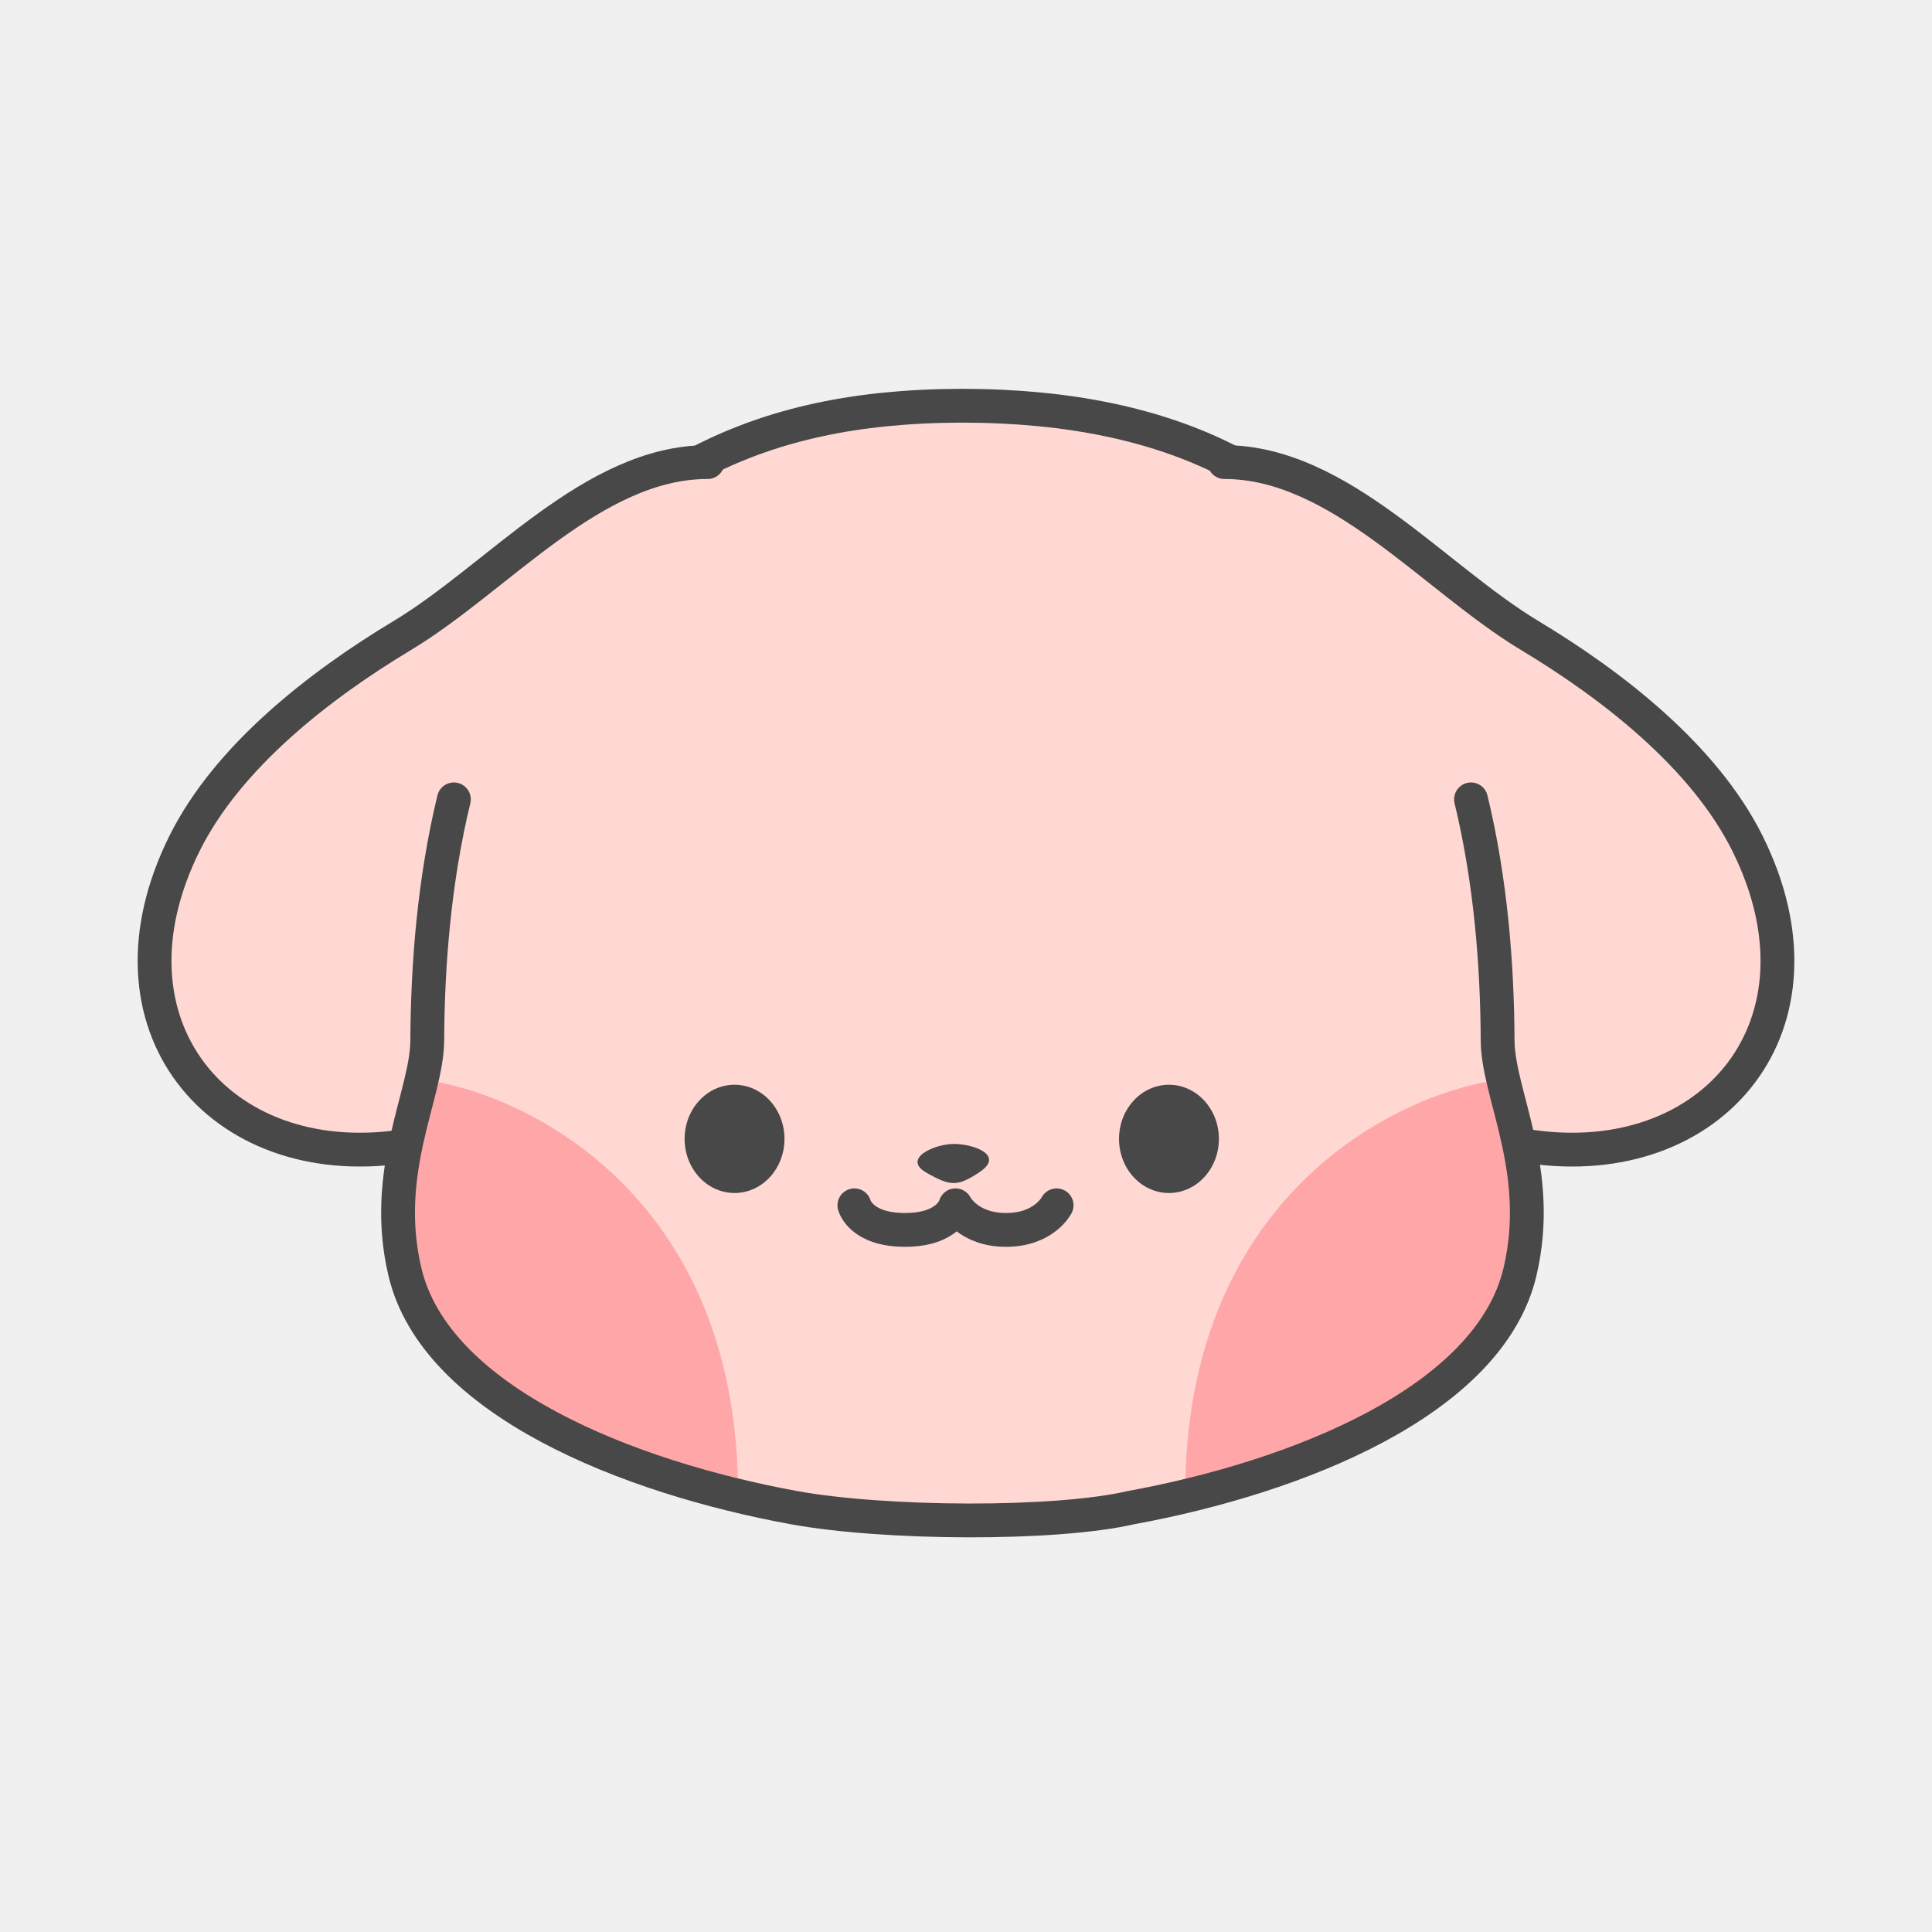
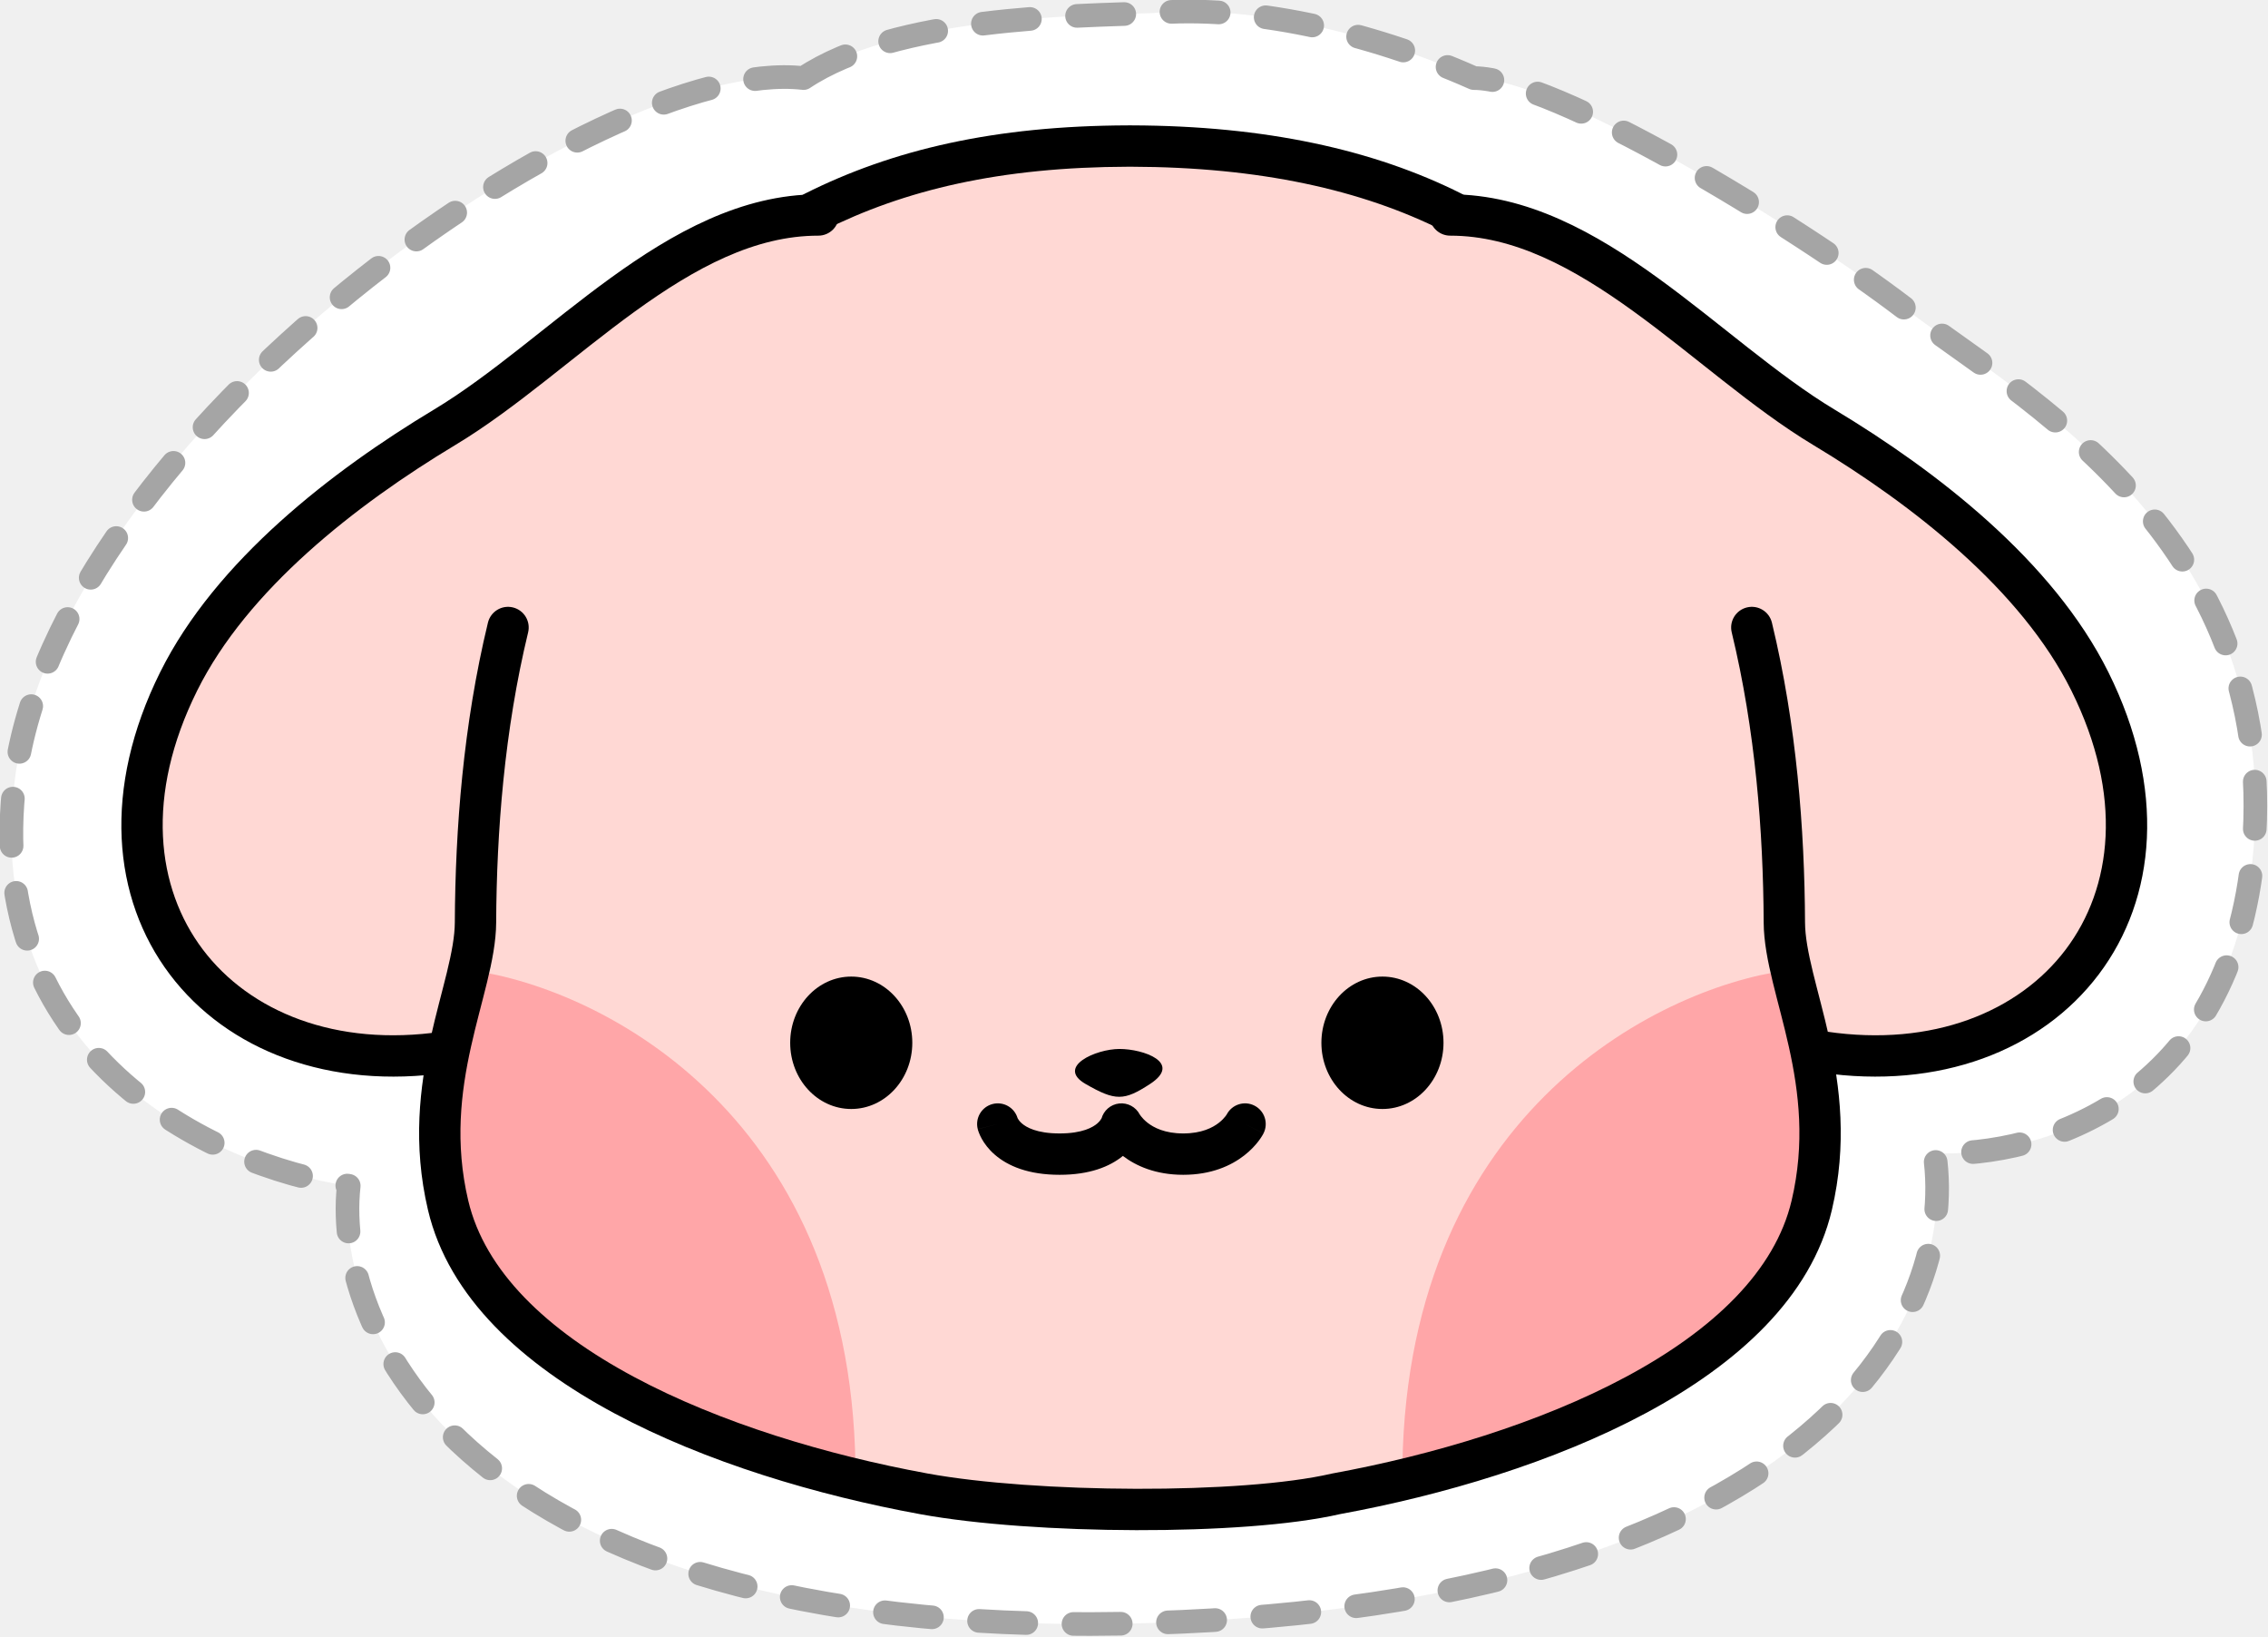
- <svg xmlns="http://www.w3.org/2000/svg" width="400" height="400" viewBox="0 0 400 400" fill="none">
-   <path d="M199.467 84.002C294.18 84.221 309.808 161.111 310.066 215.418C310.12 226.608 319.62 242.415 314.703 263.299C305.967 300.408 232.711 316.376 199.264 315.26C165.818 316.377 92.561 300.408 83.825 263.299C78.908 242.415 88.408 226.608 88.461 215.418C88.72 161.111 104.348 84.221 199.061 84.002V84C199.128 84 199.196 84.001 199.263 84.001C199.331 84.001 199.399 84 199.467 84V84.002Z" fill="#FFD8D4" />
-   <path d="M83.248 237.37C45.293 242.937 19.578 212.067 38.207 174.617C47.159 156.621 66.204 141.847 83.248 131.601C103.174 119.623 122.722 95.67 146.507 95.67L83.248 237.37Z" fill="#FFD8D4" />
-   <path d="M316.752 237.37C354.707 242.937 380.422 212.067 361.793 174.617C352.841 156.621 333.796 141.847 316.752 131.601C296.826 119.623 277.278 95.67 253.493 95.67L316.752 237.37Z" fill="#FFD8D4" />
-   <path d="M199.468 84.002C294.18 84.221 309.809 161.111 310.067 215.418C310.121 226.609 319.621 242.415 314.704 263.299C305.968 300.408 232.711 316.377 199.265 315.26C165.818 316.377 92.562 300.408 83.825 263.299C78.909 242.415 88.409 226.609 88.462 215.418C88.721 161.111 104.349 84.221 199.062 84.002V84C199.129 84 199.197 84.001 199.265 84.001C199.332 84.001 199.4 84 199.468 84V84.002Z" fill="#FFD8D4" />
-   <path d="M152.804 310.161C153.206 248.221 109.731 226.624 87.943 223.568C82.915 231.378 80.51 257.696 84.424 265.846C93.474 284.692 104.535 294.88 152.804 310.161Z" fill="#FFA6A8" />
-   <path d="M245.386 310.161C244.984 248.221 288.459 226.624 310.246 223.568C315.274 231.378 317.679 257.696 313.766 265.846C304.716 284.692 293.654 294.88 245.386 310.161Z" fill="#FFA6A8" />
-   <path d="M146.507 95.67C122.722 95.67 103.174 119.623 83.248 131.601C66.204 141.847 47.159 156.621 38.207 174.617C19.578 212.067 45.293 242.937 83.248 237.37" stroke="#474847" stroke-width="7" stroke-linecap="round" stroke-linejoin="round" />
-   <path d="M253.493 95.67C277.278 95.67 296.826 119.623 316.752 131.601C333.796 141.847 352.841 156.621 361.793 174.617C380.422 212.067 354.707 242.937 316.752 237.37" stroke="#474847" stroke-width="7" stroke-linecap="round" stroke-linejoin="round" />
-   <path d="M93.97 165.499C89.872 182.436 88.535 199.854 88.461 215.418C88.408 226.608 78.908 242.415 83.825 263.299C90.132 290.088 130.063 305.86 164.368 312.14C183 315.551 218.397 315.792 234.16 312.14C268.465 305.86 308.397 290.088 314.703 263.299C319.62 242.415 310.121 226.608 310.067 215.418C309.993 199.854 308.657 182.436 304.558 165.499M253.865 95.206C239.533 88.005 221.674 84.053 199.467 84.002V84C199.4 84 199.332 84.001 199.264 84.001C199.197 84.001 199.129 84 199.061 84V84.002C176.855 84.053 160.097 88.005 145.765 95.206" stroke="#474847" stroke-width="7" stroke-linecap="round" stroke-linejoin="round" />
-   <ellipse cx="152.08" cy="235.793" rx="10.338" ry="11.206" fill="#474847" />
-   <ellipse cx="242.019" cy="235.793" rx="10.338" ry="11.206" fill="#474847" />
-   <path d="M176.891 249.546C176.891 249.546 178.183 254.639 187.358 254.639C196.532 254.639 197.825 249.546 197.825 249.546C197.825 249.546 200.409 254.639 208.292 254.639C216.174 254.639 218.759 249.546 218.759 249.546" stroke="#474847" stroke-width="7" stroke-linecap="round" stroke-linejoin="round" />
-   <path d="M191.762 242.768C196.812 245.676 198.266 245.638 202.666 242.768C208.214 239.15 201.519 236.838 197.501 236.838C193.484 236.838 186.711 239.86 191.762 242.768Z" fill="#474847" />
+ <svg xmlns="http://www.w3.org/2000/svg" width="384" height="277" viewBox="0 0 384 277" fill="none">
+   <path d="M136.046 13.219C151.646 2.819 181.879 2.719 195.046 2.219C211.046 0.78 231.546 5.219 249.546 13.219C263.046 13.219 303.546 37.719 322.546 52.219C341.546 66.719 386.046 90.719 381.546 143.719C377.946 186.119 345.546 195.886 327.546 195.219C331.879 224.219 305.046 271.219 195.046 274.719C80.546 278.362 56.213 226.053 59.046 200.719C35.546 197.386 -3.454 178.119 2.546 131.719C10.046 73.719 101.546 9.219 136.046 13.219Z" fill="white" stroke="#A5A5A5" stroke-width="4" stroke-linecap="round" stroke-linejoin="round" stroke-dasharray="8 8" />
+   <path d="M191.513 24.721C286.225 24.941 301.854 101.83 302.112 156.137C302.166 167.328 311.666 183.134 306.749 204.018C298.013 241.127 224.757 257.096 191.31 255.979C157.864 257.096 84.607 241.127 75.871 204.018C70.954 183.134 80.454 167.328 80.507 156.137C80.766 101.83 96.394 24.94 191.107 24.721V24.719C191.174 24.719 191.242 24.72 191.309 24.72C191.377 24.72 191.445 24.719 191.513 24.719V24.721Z" fill="#FFD8D4" />
+   <path d="M75.294 178.09C37.339 183.656 11.624 152.786 30.253 115.337C39.205 97.341 58.25 82.567 75.294 72.32C95.22 60.342 114.767 36.389 138.553 36.389L75.294 178.09Z" fill="#FFD8D4" />
+   <path d="M308.798 178.09C346.753 183.656 372.467 152.786 353.839 115.337C344.887 97.341 325.842 82.567 308.798 72.32C288.872 60.342 269.324 36.389 245.539 36.389L308.798 178.09Z" fill="#FFD8D4" />
+   <path d="M191.513 24.721C286.226 24.94 301.855 101.83 302.114 156.137C302.167 167.328 311.667 183.134 306.751 204.018C298.014 241.127 224.756 257.096 191.31 255.979C157.864 257.096 84.607 241.127 75.871 204.018C70.954 183.134 80.454 167.328 80.507 156.137C80.766 101.83 96.395 24.94 191.108 24.721V24.719C191.175 24.719 191.243 24.72 191.31 24.72C191.378 24.72 191.446 24.719 191.513 24.719V24.721Z" fill="#FFD8D4" />
+   <path d="M144.85 250.88C145.252 188.941 101.777 167.343 79.989 164.287C74.961 172.097 72.556 198.415 76.469 206.565C85.52 225.412 96.581 235.599 144.85 250.88Z" fill="#FFA6A8" />
+   <path d="M237.432 250.88C237.029 188.941 280.504 167.343 302.292 164.287C307.32 172.097 309.725 198.415 305.812 206.565C296.761 225.412 285.7 235.599 237.432 250.88Z" fill="#FFA6A8" />
+   <path d="M138.553 32.889C140.486 32.889 142.053 34.456 142.053 36.389C142.053 38.322 140.486 39.889 138.553 39.889C127.824 39.889 117.761 45.298 107.527 52.699C102.426 56.388 97.474 60.423 92.4 64.406C87.382 68.346 82.278 72.205 77.097 75.32C60.184 85.487 41.875 99.832 33.387 116.895C24.549 134.662 26.447 150.281 34.347 160.734C42.288 171.242 56.84 177.259 74.786 174.627C76.699 174.346 78.476 175.669 78.757 177.582C79.037 179.494 77.714 181.272 75.802 181.552C55.793 184.487 38.51 177.852 28.763 164.955C18.974 152.002 17.328 133.461 27.119 113.778C36.535 94.85 56.314 79.646 73.49 69.321C78.272 66.447 83.084 62.82 88.078 58.9C93.017 55.023 98.175 50.824 103.425 47.027C113.893 39.457 125.496 32.889 138.553 32.889Z" fill="black" />
+   <path d="M245.539 32.889C243.606 32.889 242.039 34.456 242.039 36.389C242.039 38.322 243.606 39.889 245.539 39.889C256.267 39.889 266.331 45.298 276.564 52.699C281.665 56.388 286.618 60.423 291.691 64.406C296.71 68.346 301.814 72.205 306.995 75.32C323.908 85.487 342.217 99.832 350.705 116.895C359.543 134.662 357.645 150.281 349.745 160.734C341.804 171.242 327.252 177.259 309.306 174.627C307.393 174.346 305.615 175.669 305.335 177.582C305.055 179.494 306.378 181.272 308.29 181.552C328.298 184.487 345.582 177.852 355.329 164.955C365.118 152.002 366.764 133.461 356.973 113.778C347.557 94.85 327.777 79.646 310.602 69.321C305.82 66.447 301.007 62.82 296.014 58.9C291.075 55.023 285.917 50.824 280.667 47.027C270.199 39.457 258.596 32.889 245.539 32.889Z" fill="black" />
+   <path d="M295.781 102.817C297.66 102.362 299.551 103.517 300.006 105.395C304.188 122.679 305.538 140.386 305.613 156.121C305.625 158.483 306.141 161.232 306.953 164.577C307.724 167.752 308.827 171.699 309.712 175.684C311.536 183.901 312.784 193.658 310.156 204.82C306.657 219.685 293.998 230.972 278.631 239.214C263.17 247.506 244.262 253.106 226.901 256.29C218.609 258.194 205.539 259.038 192.378 259.008C179.124 258.978 165.386 258.06 155.783 256.302C138.405 253.121 119.469 247.516 103.989 239.214C88.622 230.972 75.963 219.685 72.464 204.82C69.836 193.658 71.085 183.901 72.908 175.684C73.793 171.699 74.896 167.752 75.667 164.577C76.479 161.232 76.996 158.483 77.007 156.121C77.082 140.386 78.432 122.679 82.614 105.395C83.069 103.517 84.96 102.362 86.839 102.817C88.718 103.271 89.872 105.163 89.418 107.042C85.403 123.631 84.08 140.761 84.007 156.154C83.991 159.387 83.3 162.81 82.47 166.229C81.598 169.817 80.625 173.225 79.742 177.201C78.032 184.906 76.989 193.494 79.277 203.216C82.085 215.14 92.546 225.134 107.297 233.045C121.935 240.896 140.117 246.318 157.044 249.417C166.073 251.07 179.35 251.978 192.394 252.008C205.48 252.038 217.941 251.182 225.417 249.45L225.576 249.417C242.503 246.318 260.685 240.896 275.323 233.045C290.074 225.134 300.535 215.14 303.343 203.216C305.632 193.494 304.588 184.906 302.878 177.201C301.995 173.225 301.022 169.817 300.15 166.229C299.32 162.81 298.629 159.387 298.613 156.154C298.54 140.761 297.217 123.631 293.202 107.042C292.748 105.163 293.903 103.271 295.781 102.817ZM191.611 21.222C214.181 21.285 232.574 25.308 247.482 32.798C249.21 33.666 249.906 35.769 249.038 37.497C248.17 39.224 246.067 39.921 244.34 39.053C230.602 32.151 213.306 28.272 191.505 28.221C191.485 28.221 191.465 28.22 191.445 28.219C191.384 28.219 191.535 28.22 191.314 28.22H191.306C191.084 28.22 191.237 28.219 191.174 28.219C191.154 28.22 191.135 28.221 191.115 28.221C169.347 28.272 153.144 32.139 139.382 39.053C137.655 39.921 135.55 39.224 134.683 37.497C133.815 35.769 134.512 33.666 136.239 32.798C151.123 25.32 168.408 21.285 191.008 21.222C191.041 21.221 191.073 21.219 191.106 21.219C191.154 21.219 191.201 21.22 191.233 21.22H191.387C191.42 21.22 191.466 21.219 191.514 21.219C191.546 21.219 191.579 21.221 191.611 21.222Z" fill="black" />
+   <path d="M154.464 176.512C154.464 182.701 149.835 187.718 144.126 187.718C138.416 187.718 133.788 182.701 133.788 176.512C133.788 170.323 138.416 165.306 144.126 165.306C149.835 165.306 154.464 170.323 154.464 176.512Z" fill="black" />
+   <path d="M244.403 176.512C244.403 182.701 239.775 187.718 234.065 187.718C228.356 187.718 223.728 182.701 223.728 176.512C223.728 170.323 228.356 165.306 234.065 165.306C239.775 165.306 244.403 170.323 244.403 176.512Z" fill="black" />
+   <path d="M168.076 186.872C169.895 186.411 171.742 187.466 172.283 189.241C172.29 189.258 172.309 189.301 172.344 189.364C172.433 189.526 172.632 189.829 173.021 190.166C173.744 190.792 175.499 191.858 179.403 191.858C183.308 191.858 185.063 190.792 185.786 190.166C186.175 189.829 186.374 189.526 186.464 189.364C186.509 189.282 186.528 189.233 186.528 189.233C186.528 189.234 186.523 189.247 186.514 189.274C186.51 189.288 186.505 189.306 186.499 189.327C186.496 189.338 186.492 189.35 186.489 189.362C186.487 189.369 186.485 189.376 186.483 189.383C186.482 189.386 186.481 189.389 186.48 189.393C186.48 189.394 186.48 189.398 186.479 189.399V189.399C186.839 187.988 188.036 186.947 189.484 186.786C190.928 186.626 192.32 187.375 192.983 188.666C192.981 188.662 192.98 188.658 192.978 188.654C192.974 188.647 192.971 188.64 192.968 188.635C192.962 188.624 192.958 188.617 192.957 188.614C192.959 188.618 192.965 188.628 192.974 188.644C193.005 188.693 193.07 188.795 193.177 188.934C193.39 189.212 193.755 189.626 194.302 190.053C195.351 190.872 197.218 191.858 200.338 191.858C203.457 191.858 205.324 190.872 206.374 190.053C206.92 189.626 207.285 189.212 207.498 188.934C207.604 188.795 207.671 188.693 207.701 188.644C207.716 188.62 207.722 188.609 207.719 188.614C207.717 188.617 207.713 188.624 207.707 188.635C207.704 188.64 207.701 188.647 207.697 188.654C207.695 188.658 207.693 188.663 207.69 188.667C207.689 188.669 207.688 188.67 207.687 188.672C208.565 186.955 210.668 186.271 212.388 187.144C214.112 188.018 214.8 190.125 213.926 191.849L210.805 190.265L213.924 191.853L213.918 191.864C213.915 191.87 213.911 191.876 213.908 191.882C213.901 191.894 213.895 191.909 213.887 191.924C213.87 191.954 213.851 191.989 213.829 192.029C213.784 192.109 213.726 192.208 213.655 192.323C213.513 192.553 213.317 192.849 213.057 193.188C212.54 193.864 211.765 194.724 210.68 195.57C208.467 197.298 205.1 198.858 200.338 198.858C195.662 198.858 192.332 197.353 190.118 195.663C187.893 197.481 184.48 198.858 179.403 198.858C174.133 198.858 170.654 197.378 168.437 195.457C167.356 194.521 166.659 193.55 166.22 192.757C166.001 192.362 165.848 192.012 165.741 191.733C165.688 191.594 165.645 191.471 165.613 191.369C165.597 191.318 165.584 191.272 165.572 191.232C165.566 191.211 165.561 191.192 165.556 191.175C165.554 191.166 165.552 191.157 165.55 191.149C165.549 191.145 165.548 191.141 165.547 191.137C165.546 191.135 165.546 191.132 165.546 191.131C165.551 191.127 165.695 191.087 168.936 190.265L165.544 191.125C165.069 189.252 166.202 187.347 168.076 186.872ZM172.327 189.399C172.327 189.399 172.326 189.394 172.326 189.393C172.325 189.389 172.324 189.386 172.323 189.383C172.321 189.376 172.32 189.369 172.318 189.362C172.315 189.35 172.311 189.338 172.308 189.327C172.302 189.306 172.297 189.288 172.293 189.274C172.292 189.272 172.29 189.271 172.29 189.269C172.303 189.312 172.316 189.355 172.327 189.399Z" fill="black" />
+   <path d="M183.808 183.487C188.858 186.395 190.312 186.357 194.712 183.487C200.26 179.869 193.564 177.557 189.547 177.557C185.53 177.557 178.757 180.58 183.808 183.487Z" fill="black" />
</svg>
